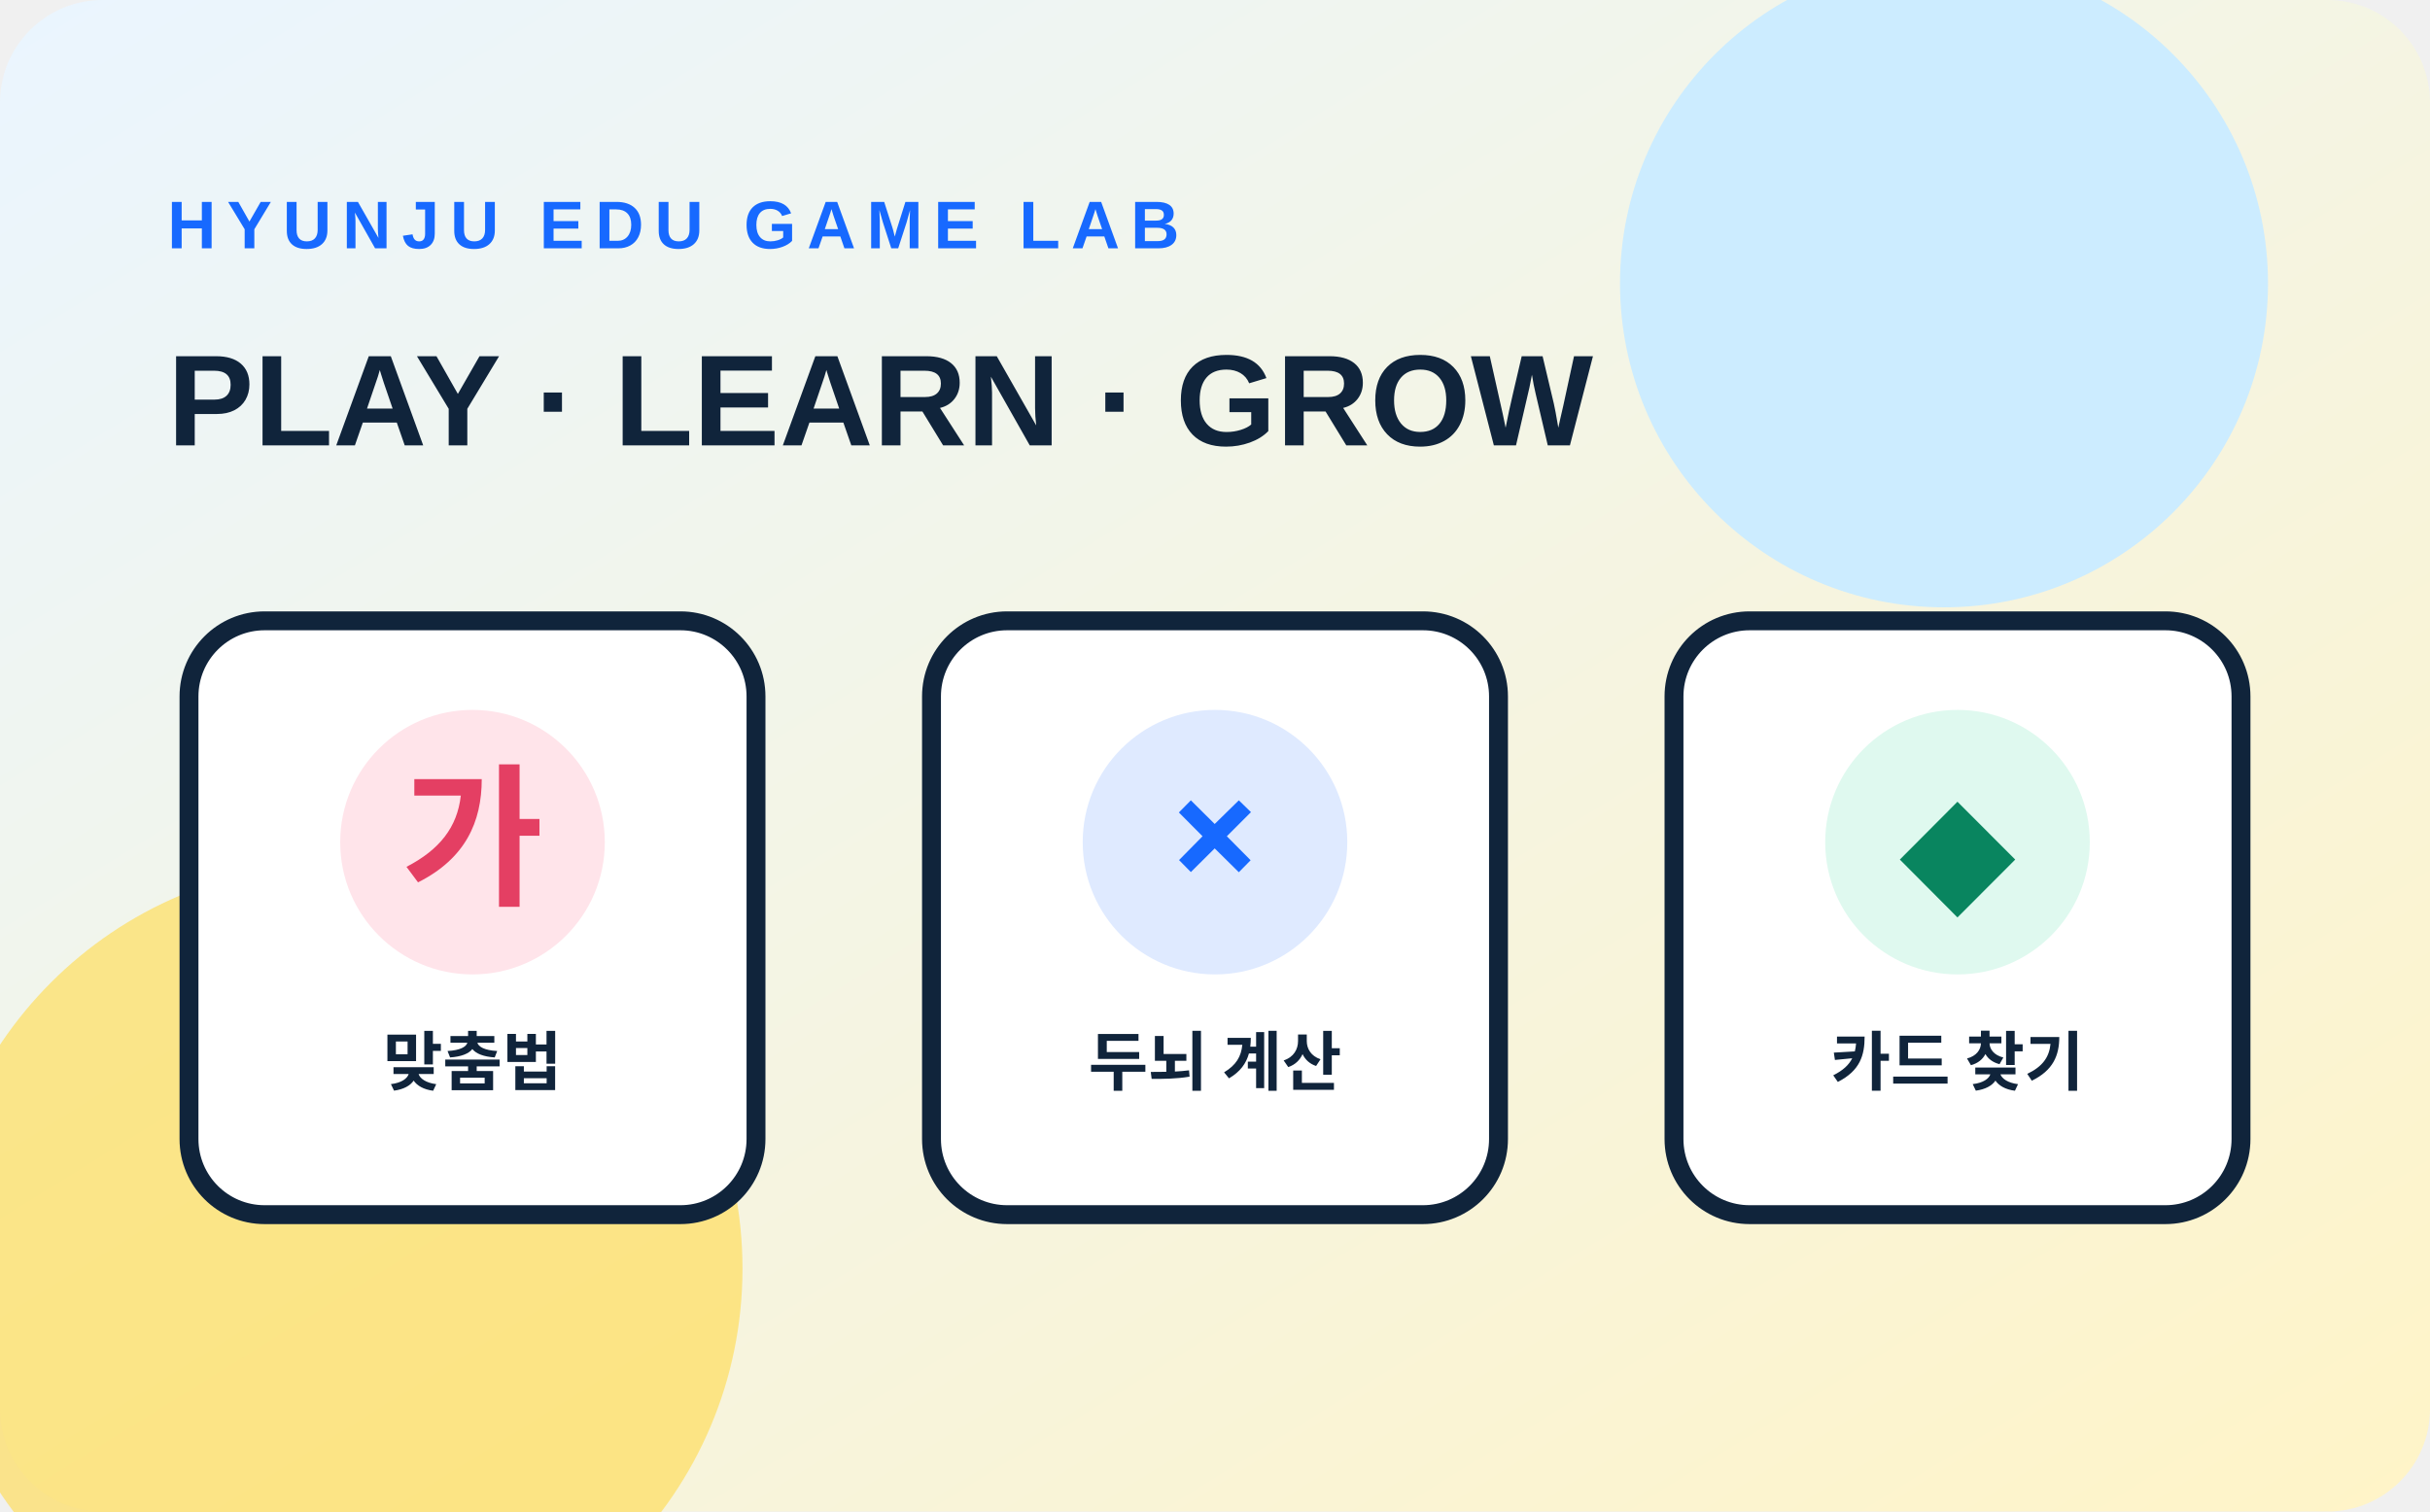
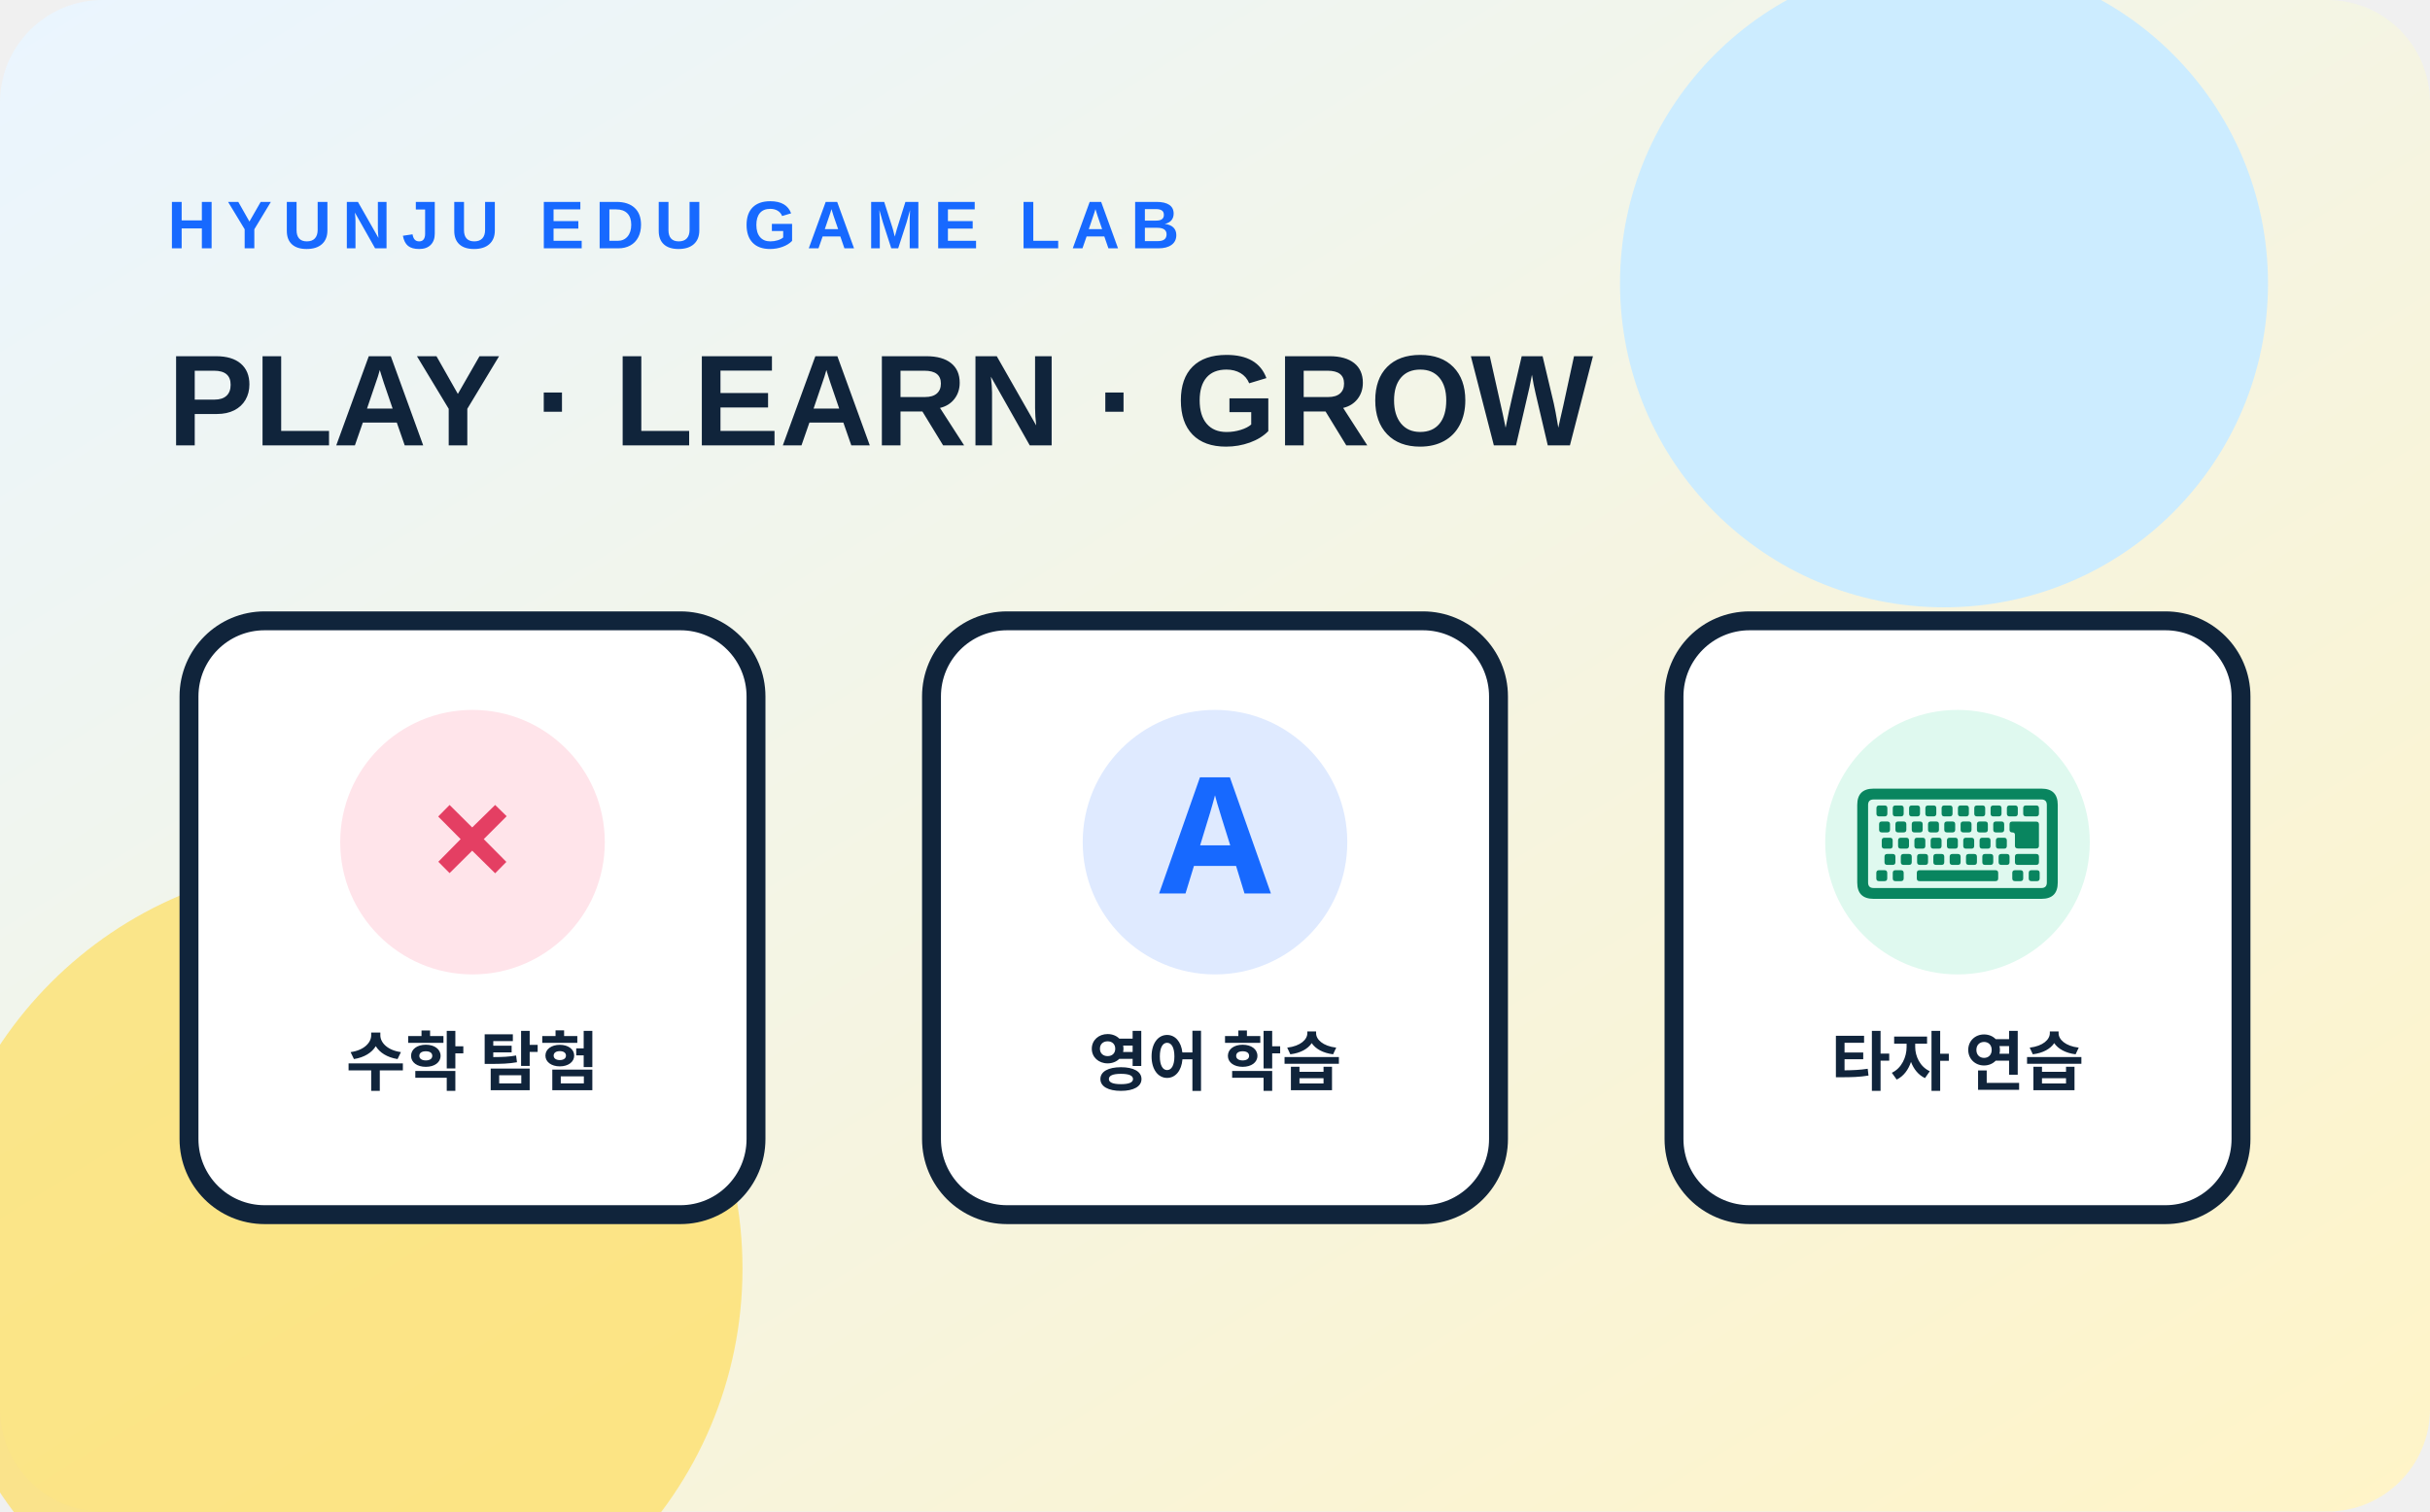
<svg xmlns="http://www.w3.org/2000/svg" viewBox="0 0 900 560" role="img" aria-labelledby="title desc">
  <defs>
    <linearGradient id="bg" x1="0" y1="0" x2="1" y2="1">
      <stop stop-color="#eaf5ff" />
      <stop offset="1" stop-color="#fff4c7" />
    </linearGradient>
  </defs>
  <rect width="900" height="560" rx="38" fill="url(#bg)" />
  <circle cx="720" cy="105" r="120" fill="#ccecff" />
  <circle cx="125" cy="470" r="150" fill="#ffdc55" opacity=".65" />
  <text x="62" y="92" font-family="Arial,sans-serif" font-size="25" font-weight="800" fill="#1769ff" letter-spacing="4">HYUNJU EDU GAME LAB</text>
  <text x="62" y="165" font-family="Arial,sans-serif" font-size="48" font-weight="900" fill="#10243b">PLAY · LEARN · GROW</text>
  <g transform="translate(70 230)">
    <rect width="210" height="220" rx="28" fill="#fff" stroke="#10243b" stroke-width="7" />
    <circle cx="105" cy="82" r="49" fill="#ffe4ea" />
-     <text x="105" y="101" text-anchor="middle" font-family="sans-serif" font-size="57" font-weight="900" fill="#e43f63">가</text>
-     <text x="105" y="172" text-anchor="middle" font-family="sans-serif" font-size="24" font-weight="800" fill="#10243b">맞춤법</text>
+     <text x="105" y="101" text-anchor="middle" font-family="sans-serif" font-size="57" font-weight="900" fill="#e43f63">×</text>
+     <text x="105" y="172" text-anchor="middle" font-family="sans-serif" font-size="24" font-weight="800" fill="#10243b">수학 탐험</text>
  </g>
  <g transform="translate(345 230)">
    <rect width="210" height="220" rx="28" fill="#fff" stroke="#10243b" stroke-width="7" />
    <circle cx="105" cy="82" r="49" fill="#dfeaff" />
-     <text x="105" y="101" text-anchor="middle" font-family="sans-serif" font-size="60" font-weight="900" fill="#1769ff">×</text>
-     <text x="105" y="172" text-anchor="middle" font-family="sans-serif" font-size="24" font-weight="800" fill="#10243b">두뇌 계산</text>
+     <text x="105" y="101" text-anchor="middle" font-family="sans-serif" font-size="60" font-weight="900" fill="#1769ff">A</text>
+     <text x="105" y="172" text-anchor="middle" font-family="sans-serif" font-size="24" font-weight="800" fill="#10243b">영어 학습</text>
  </g>
  <g transform="translate(620 230)">
    <rect width="210" height="220" rx="28" fill="#fff" stroke="#10243b" stroke-width="7" />
    <circle cx="105" cy="82" r="49" fill="#dff9ef" />
-     <text x="105" y="103" text-anchor="middle" font-family="sans-serif" font-size="56" font-weight="900" fill="#09855f">◆</text>
-     <text x="105" y="172" text-anchor="middle" font-family="sans-serif" font-size="24" font-weight="800" fill="#10243b">카드 찾기</text>
+     <text x="105" y="103" text-anchor="middle" font-family="sans-serif" font-size="56" font-weight="900" fill="#09855f">⌨</text>
+     <text x="105" y="172" text-anchor="middle" font-family="sans-serif" font-size="24" font-weight="800" fill="#10243b">타자 연습</text>
  </g>
</svg>
